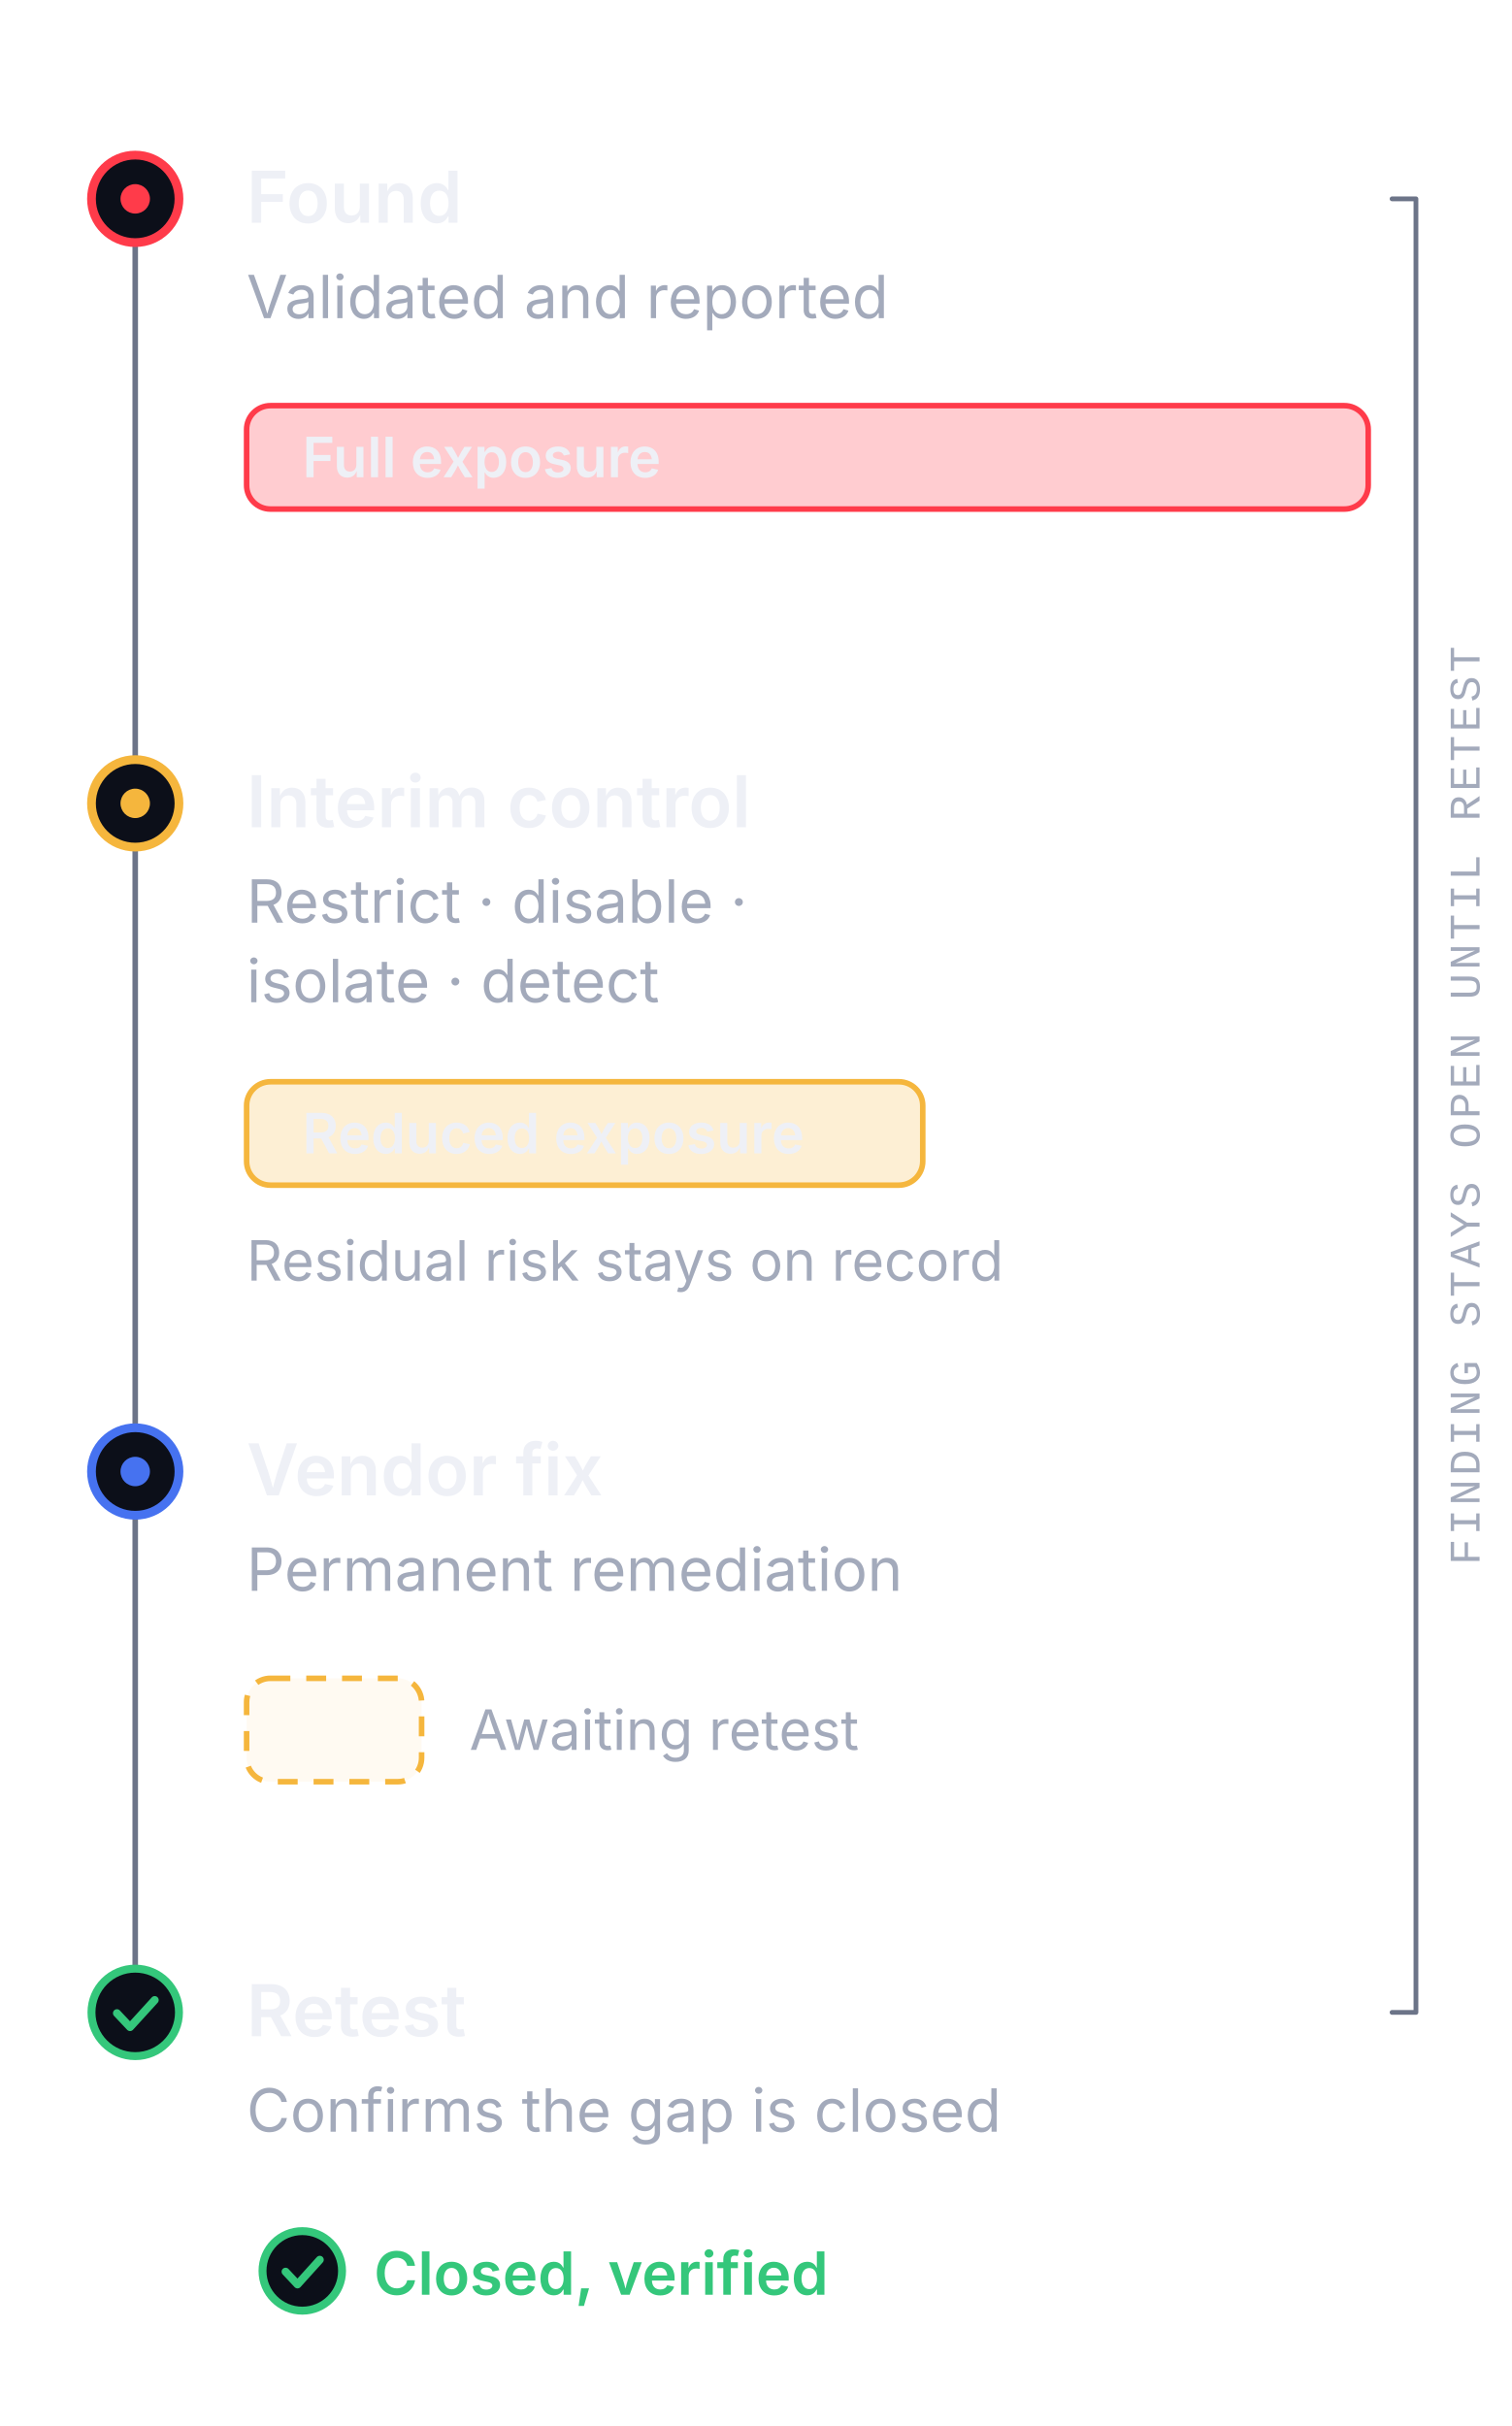
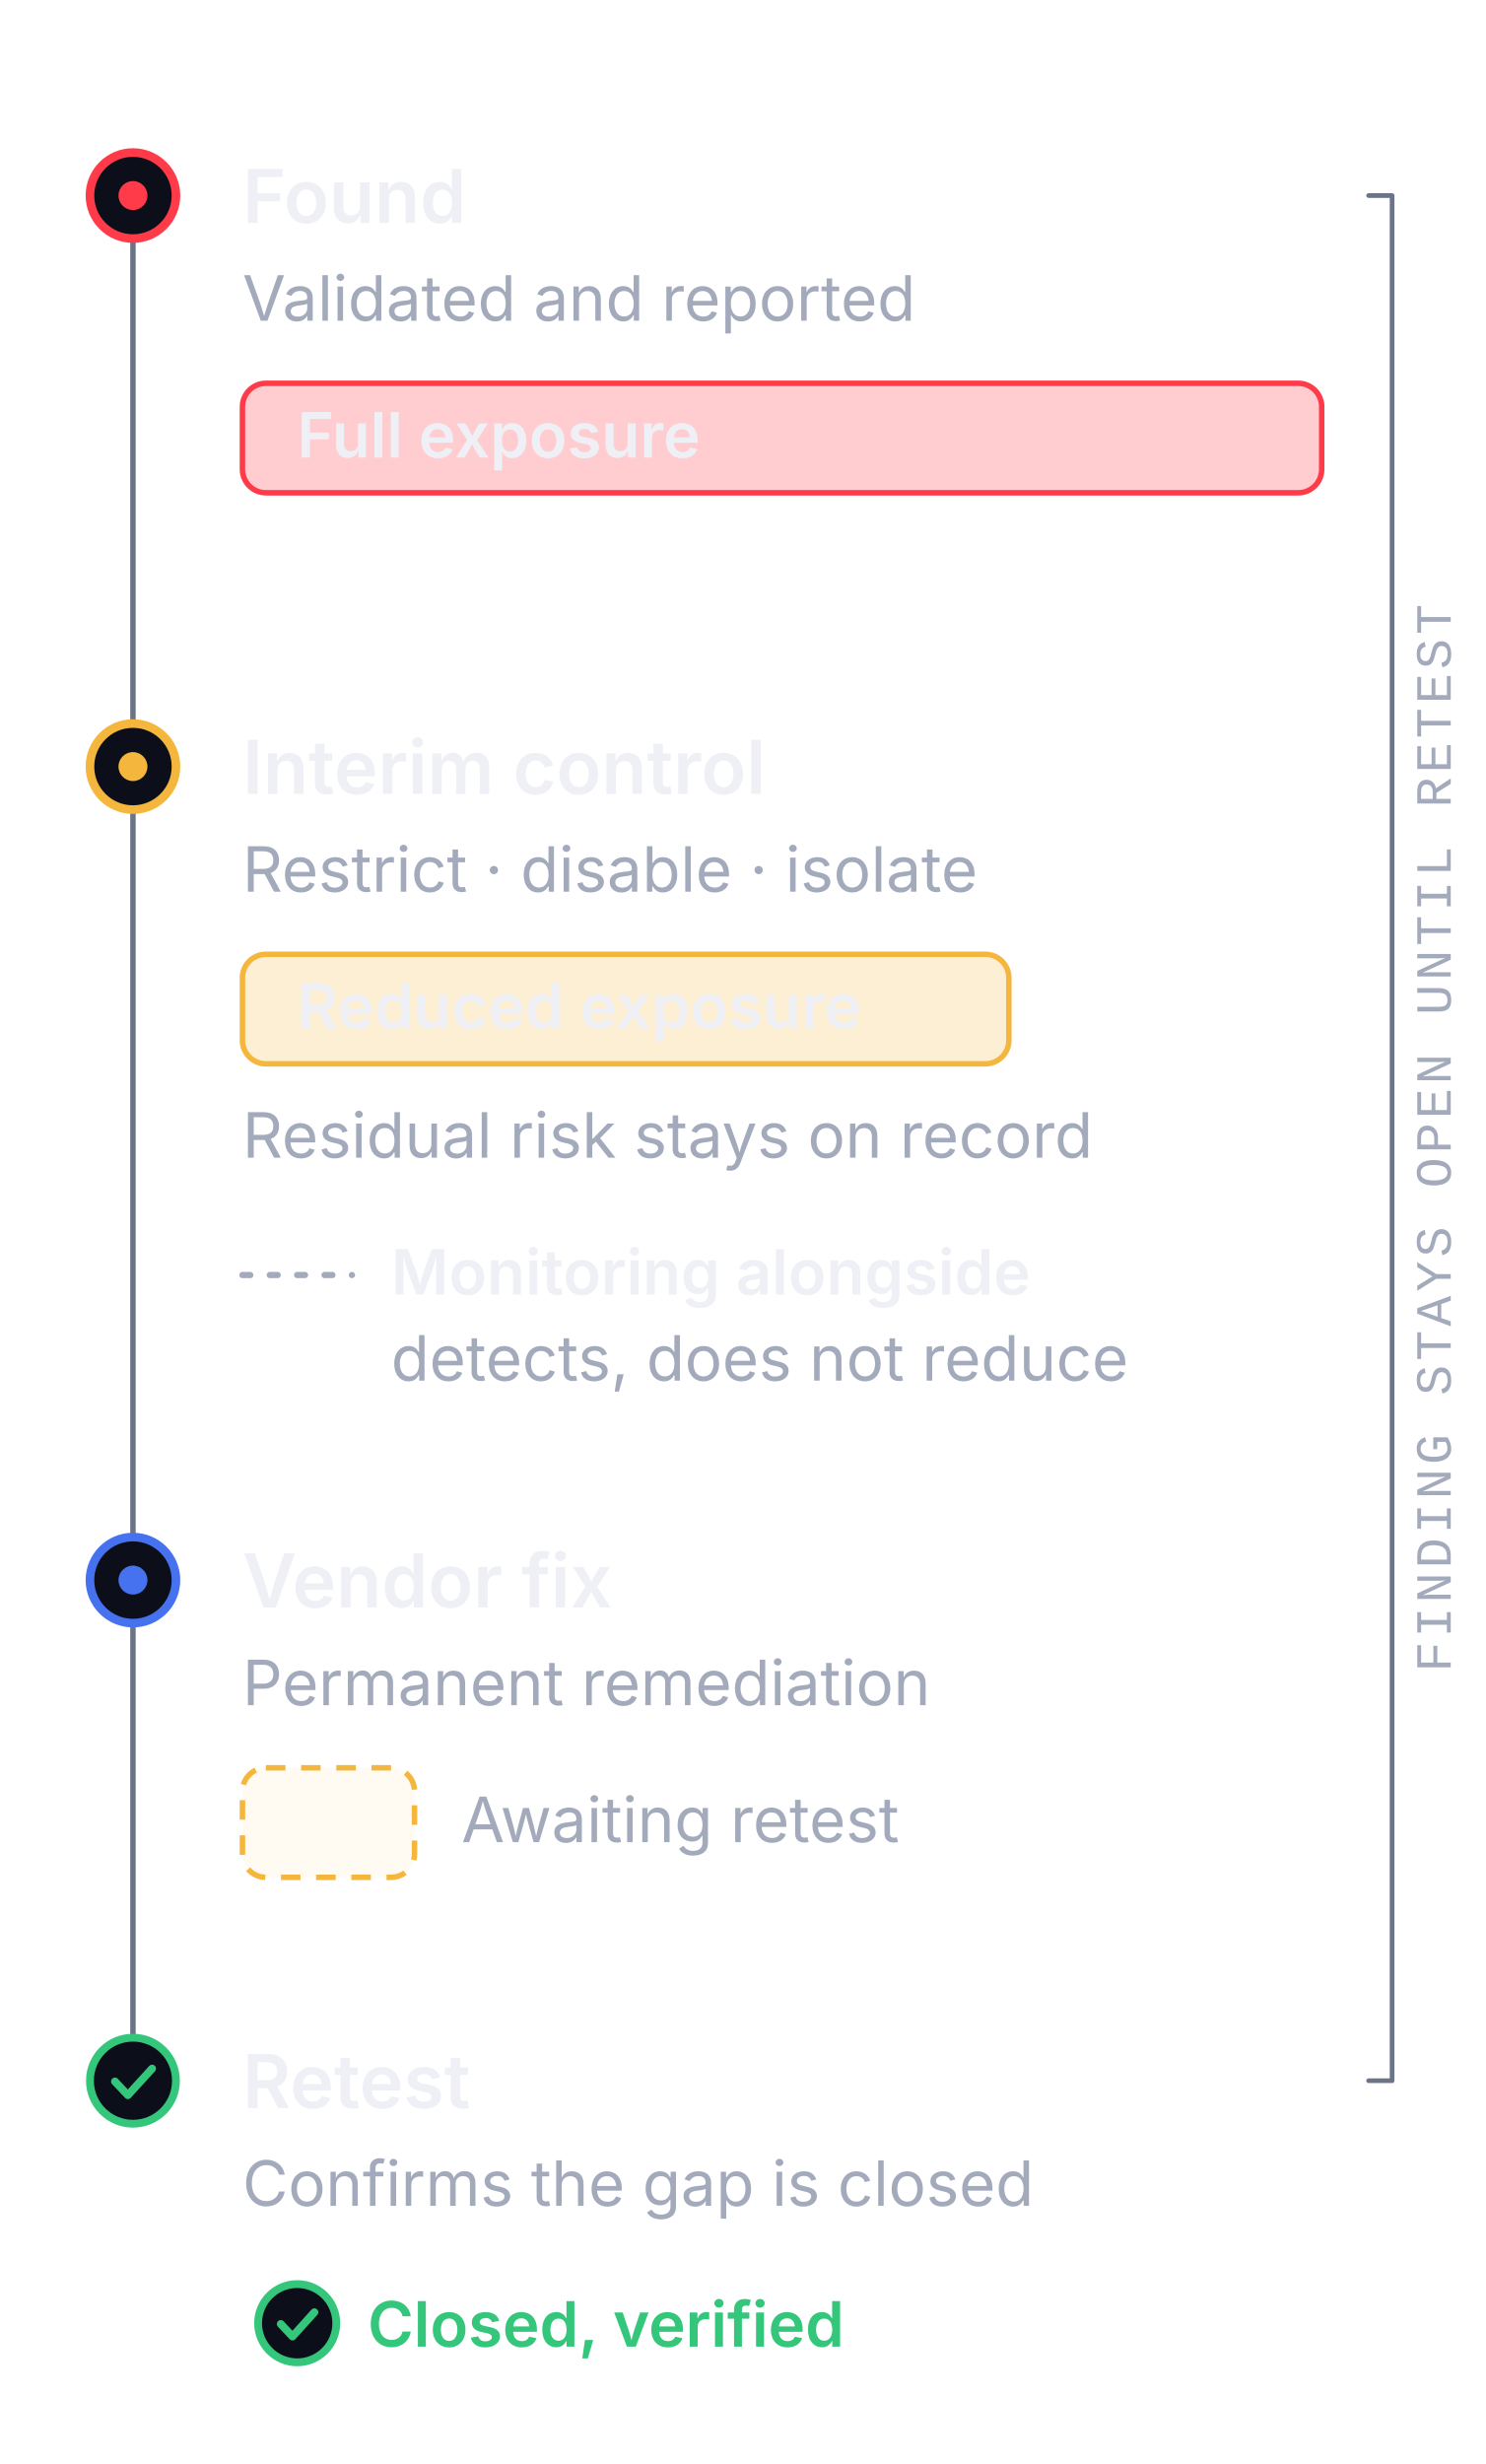
- <svg xmlns="http://www.w3.org/2000/svg" viewBox="0 0 380 610" width="380" height="610" role="img" aria-labelledby="t d">
+ <svg xmlns="http://www.w3.org/2000/svg" viewBox="0 0 380 630" width="380" height="630" role="img" aria-labelledby="t d">
  <style>
text{font-family:Geist,-apple-system,BlinkMacSystemFont,"Segoe UI",Inter,Roboto,"Helvetica Neue",Arial,sans-serif;fill:#eef0f6}
.mo{font-family:"Geist Mono",ui-monospace,"SF Mono",SFMono-Regular,Menlo,Consolas,"Liberation Mono",monospace;letter-spacing:.08em}
.b{font-weight:600}
.s{fill:#a3aabb}
.bl{fill:#7b98f6}
.rd{fill:#ff8a94}
.am{fill:#f5b63d}
.gr{fill:#34c77b}
</style>
  <defs>
    <marker id="ab" viewBox="0 0 12 12" refX="10" refY="6" markerWidth="11" markerHeight="11" markerUnits="userSpaceOnUse" orient="auto-start-reverse">
      <path d="M2.5 2 10 6 2.5 10" fill="none" stroke="#4672f0" stroke-width="1.8" stroke-linecap="round" stroke-linejoin="round" />
    </marker>
    <marker id="ai" viewBox="0 0 12 12" refX="10" refY="6" markerWidth="11" markerHeight="11" markerUnits="userSpaceOnUse" orient="auto-start-reverse">
      <path d="M2.5 2 10 6 2.5 10" fill="none" stroke="#a3aabb" stroke-width="1.8" stroke-linecap="round" stroke-linejoin="round" />
    </marker>
    <marker id="ak" viewBox="0 0 12 12" refX="10" refY="6" markerWidth="11" markerHeight="11" markerUnits="userSpaceOnUse" orient="auto-start-reverse">
      <path d="M2.5 2 10 6 2.5 10" fill="none" stroke="#eef0f6" stroke-width="1.8" stroke-linecap="round" stroke-linejoin="round" />
    </marker>
    <radialGradient id="glow">
      <stop offset="0" stop-color="#4672f0" stop-opacity="0.16" />
      <stop offset="1" stop-color="#4672f0" stop-opacity="0" />
    </radialGradient>
  </defs>
-   <line x1="34" y1="50" x2="34" y2="506" stroke="#6c7488" stroke-width="1.4" stroke-linecap="round" />
-   <path d="M350 50H356V506H350" fill="none" stroke="#6c7488" stroke-width="1.2" stroke-linecap="round" stroke-linejoin="round" />
-   <text x="372" y="278" font-size="11" class="mo s" text-anchor="middle" transform="rotate(-90 372 278)">FINDING STAYS OPEN UNTIL RETEST</text>
+   <line x1="34" y1="50" x2="34" y2="532" stroke="#6c7488" stroke-width="1.4" stroke-linecap="round" />
+   <path d="M350 50H356V532H350" fill="none" stroke="#6c7488" stroke-width="1.2" stroke-linecap="round" stroke-linejoin="round" />
+   <text x="371" y="291" font-size="13" class="mo s" text-anchor="middle" transform="rotate(-90 371 291)">FINDING STAYS OPEN UNTIL RETEST</text>
  <circle cx="34" cy="50" r="11" fill="#0c0f19" stroke="#ff3b4a" stroke-width="2.2" />
  <circle cx="34" cy="50" r="3.7" fill="#ff3b4a" stroke="none" stroke-width="0" />
-   <text x="62" y="56" font-size="18" class="b">Found</text>
-   <text x="62" y="80" font-size="15" class="s">Validated and reported</text>
-   <circle cx="34" cy="202" r="11" fill="#0c0f19" stroke="#f5b63d" stroke-width="2.2" />
-   <circle cx="34" cy="202" r="3.7" fill="#f5b63d" stroke="none" stroke-width="0" />
-   <text x="62" y="208" font-size="18" class="b">Interim control</text>
-   <text x="62" y="232" font-size="15" class="s">Restrict · disable ·</text>
-   <text x="62" y="252" font-size="15" class="s">isolate · detect</text>
-   <circle cx="34" cy="370" r="11" fill="#0c0f19" stroke="#4672f0" stroke-width="2.2" />
-   <circle cx="34" cy="370" r="3.7" fill="#4672f0" stroke="none" stroke-width="0" />
-   <text x="62" y="376" font-size="18" class="b">Vendor fix</text>
-   <text x="62" y="400" font-size="15" class="s">Permanent remediation</text>
-   <circle cx="34" cy="506" r="11" fill="#0c0f19" stroke="#34c77b" stroke-width="2" />
-   <path d="M29.4 506.2l3.3 3.5 6.2-6.8" fill="none" stroke="#34c77b" stroke-width="2" stroke-linecap="round" stroke-linejoin="round" />
-   <text x="62" y="512" font-size="18" class="b">Retest</text>
-   <text x="62" y="536" font-size="15" class="s">Confirms the gap is closed</text>
-   <rect x="62" y="102" width="282" height="26" rx="6" fill="#ff3b4a" stroke="#ff3b4a" stroke-width="1.4" fill-opacity="0.26" />
-   <text x="76" y="120" font-size="14" class="b">Full exposure</text>
-   <rect x="62" y="272" width="170" height="26" rx="6" fill="#f5b63d" stroke="#f5b63d" stroke-width="1.4" fill-opacity="0.22" />
-   <text x="76" y="290" font-size="14" class="b">Reduced exposure</text>
-   <text x="62" y="322" font-size="14" class="s">Residual risk stays on record</text>
-   <rect x="62" y="422" width="44" height="26" rx="6" fill="#f5b63d" stroke="#f5b63d" stroke-width="1.4" fill-opacity="0.07" stroke-dasharray="5 4" />
-   <text x="118" y="440" font-size="14" class="s">Awaiting retest</text>
-   <circle cx="76" cy="571" r="10" fill="#0c0f19" stroke="#34c77b" stroke-width="2" />
-   <path d="M71.8 571.2l3 3.2 5.6-6.2" fill="none" stroke="#34c77b" stroke-width="2" stroke-linecap="round" stroke-linejoin="round" />
-   <text x="94" y="577" font-size="15" class="b gr">Closed, verified</text>
+   <text x="62" y="57" font-size="19" class="b">Found</text>
+   <text x="62" y="82" font-size="16" class="s">Validated and reported</text>
+   <circle cx="34" cy="196" r="11" fill="#0c0f19" stroke="#f5b63d" stroke-width="2.2" />
+   <circle cx="34" cy="196" r="3.7" fill="#f5b63d" stroke="none" stroke-width="0" />
+   <text x="62" y="203" font-size="19" class="b">Interim control</text>
+   <text x="62" y="228" font-size="16" class="s">Restrict · disable · isolate</text>
+   <circle cx="34" cy="404" r="11" fill="#0c0f19" stroke="#4672f0" stroke-width="2.2" />
+   <circle cx="34" cy="404" r="3.7" fill="#4672f0" stroke="none" stroke-width="0" />
+   <text x="62" y="411" font-size="19" class="b">Vendor fix</text>
+   <text x="62" y="436" font-size="16" class="s">Permanent remediation</text>
+   <circle cx="34" cy="532" r="11" fill="#0c0f19" stroke="#34c77b" stroke-width="2" />
+   <path d="M29.4 532.2l3.3 3.5 6.2-6.8" fill="none" stroke="#34c77b" stroke-width="2" stroke-linecap="round" stroke-linejoin="round" />
+   <text x="62" y="539" font-size="19" class="b">Retest</text>
+   <text x="62" y="564" font-size="16" class="s">Confirms the gap is closed</text>
+   <rect x="62" y="98" width="276" height="28" rx="6" fill="#ff3b4a" stroke="#ff3b4a" stroke-width="1.4" fill-opacity="0.26" />
+   <text x="76" y="117" font-size="16" class="b">Full exposure</text>
+   <rect x="62" y="244" width="196" height="28" rx="6" fill="#f5b63d" stroke="#f5b63d" stroke-width="1.4" fill-opacity="0.22" />
+   <text x="76" y="263" font-size="16" class="b">Reduced exposure</text>
+   <text x="62" y="296" font-size="16" class="s">Residual risk stays on record</text>
+   <line x1="62" y1="326" x2="90" y2="326" stroke="#a3aabb" stroke-width="1.6" stroke-dasharray="2 5" stroke-linecap="round" />
+   <text x="100" y="331" font-size="16" class="b">Monitoring alongside</text>
+   <text x="100" y="353" font-size="16" class="s">detects, does not reduce</text>
+   <rect x="62" y="452" width="44" height="28" rx="6" fill="#f5b63d" stroke="#f5b63d" stroke-width="1.4" fill-opacity="0.07" stroke-dasharray="5 4" />
+   <text x="118" y="471" font-size="16" class="s">Awaiting retest</text>
+   <circle cx="76" cy="594" r="10" fill="#0c0f19" stroke="#34c77b" stroke-width="2" />
+   <path d="M71.8 594.2l3 3.2 5.6-6.2" fill="none" stroke="#34c77b" stroke-width="2" stroke-linecap="round" stroke-linejoin="round" />
+   <text x="94" y="600" font-size="16" class="b gr">Closed, verified</text>
</svg>
